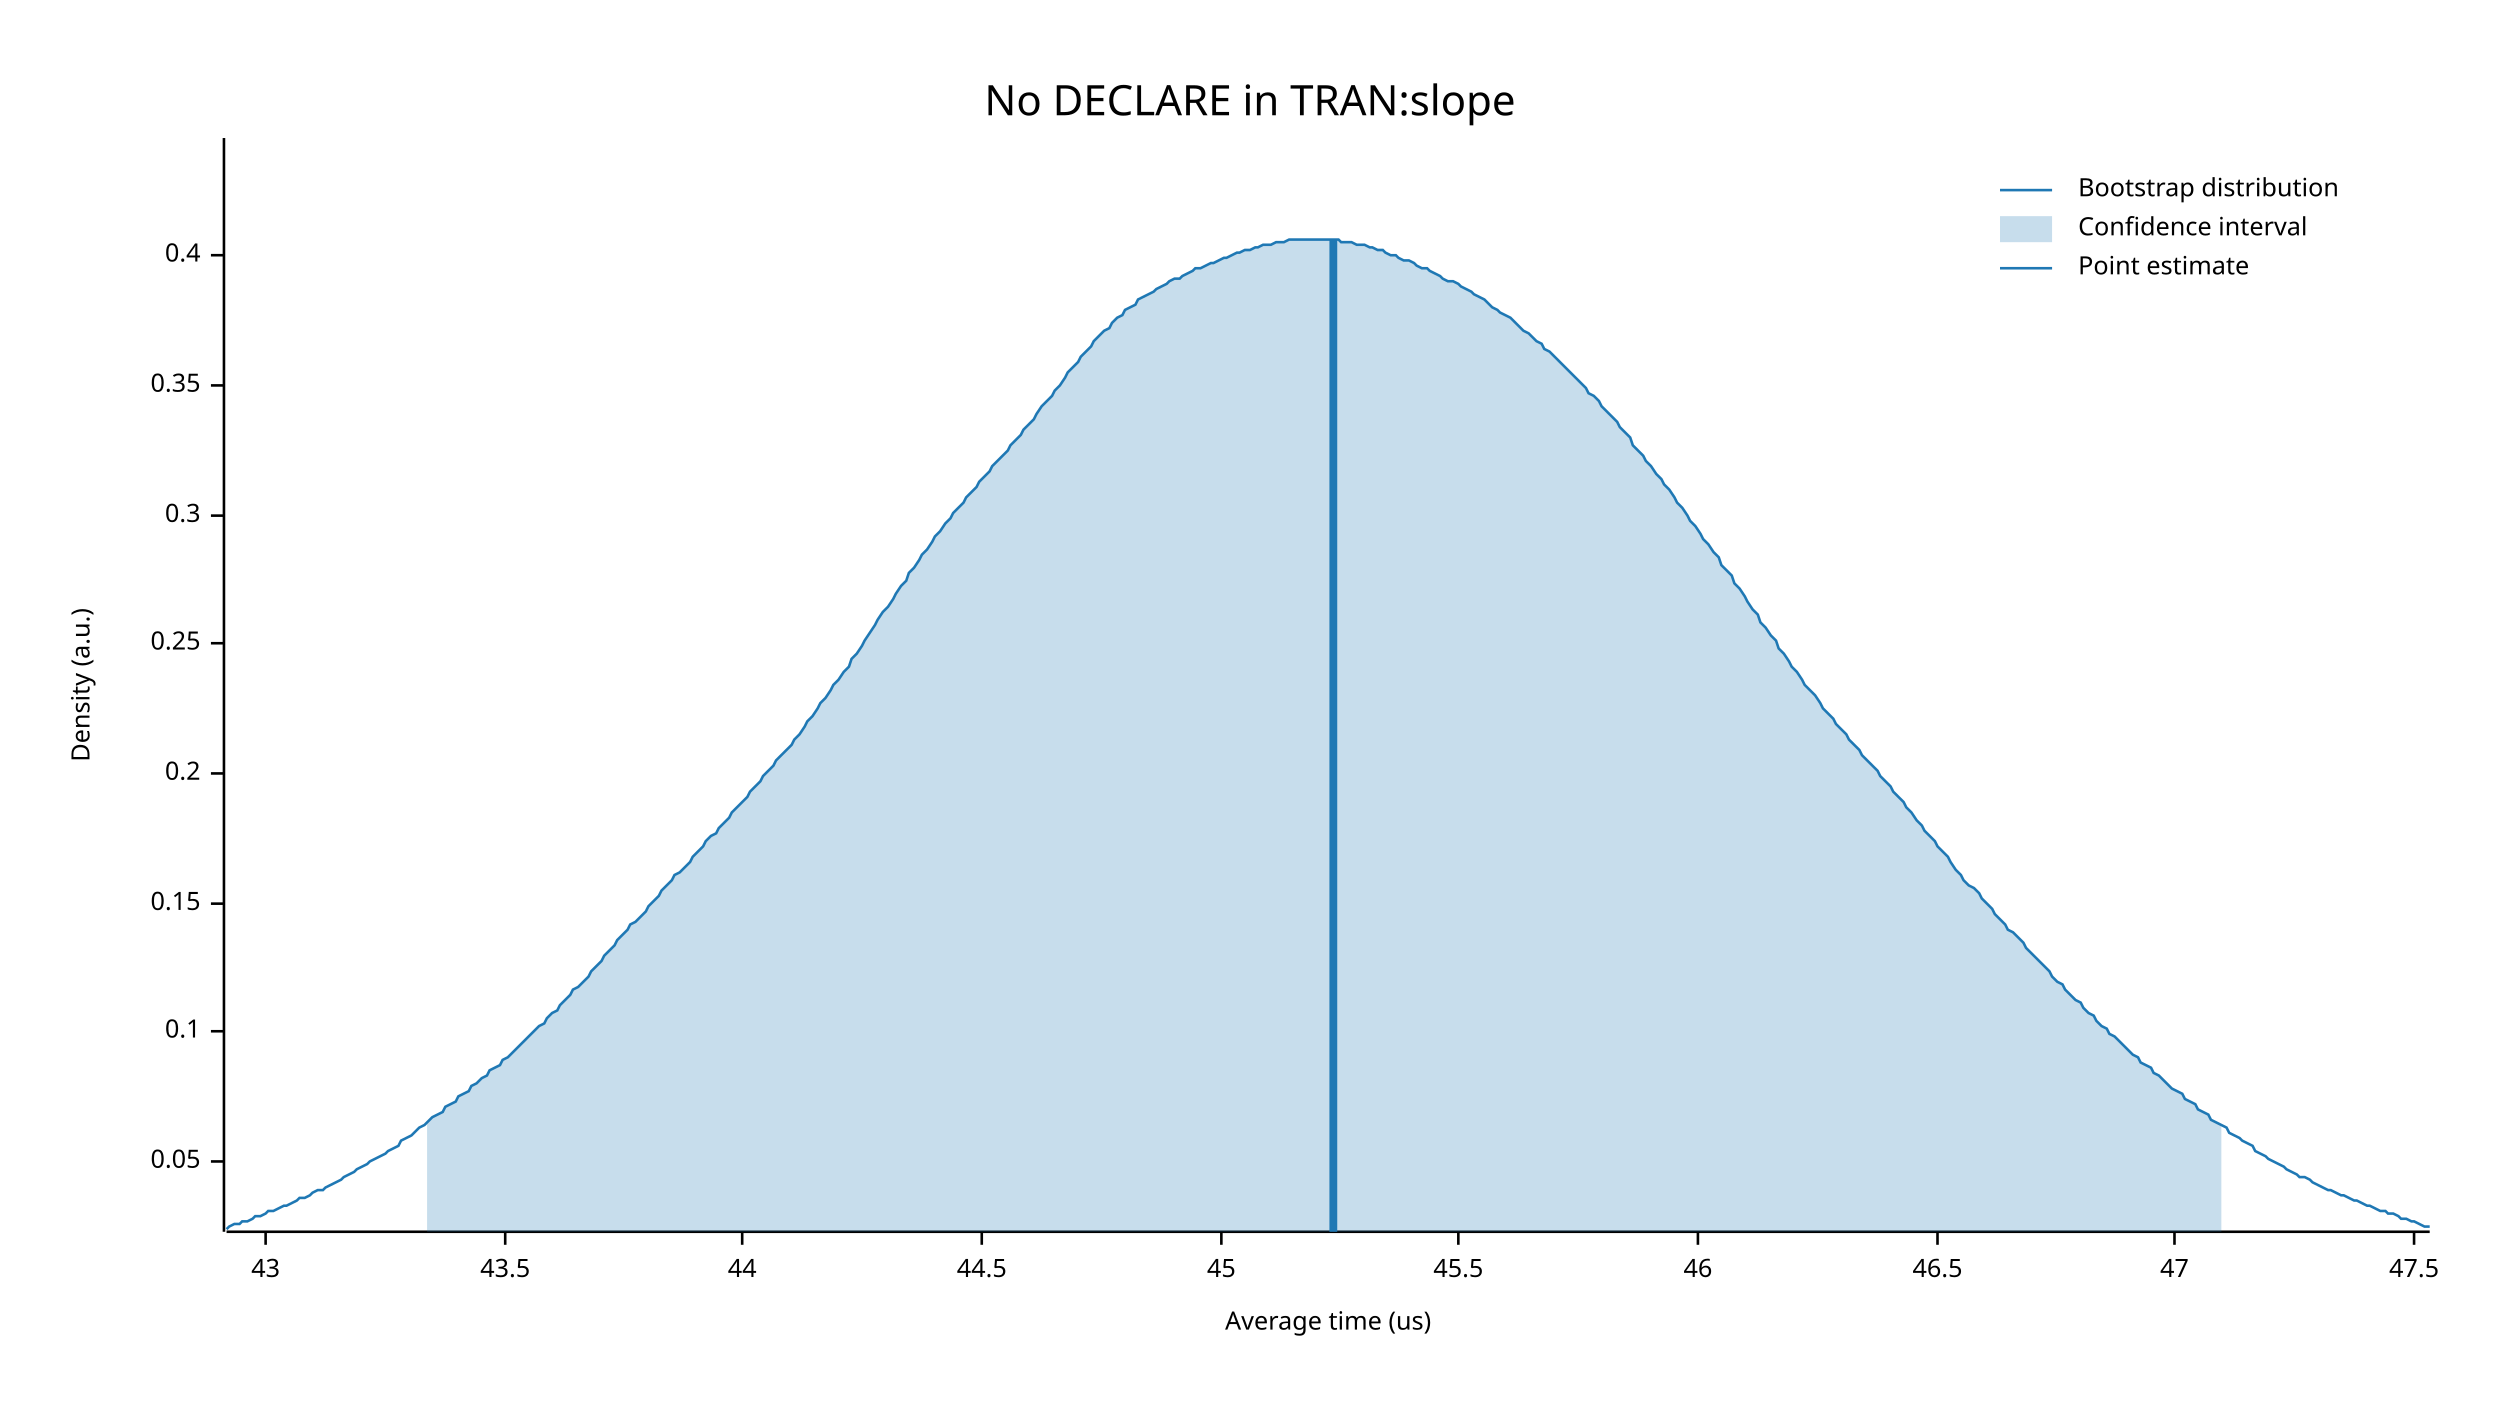
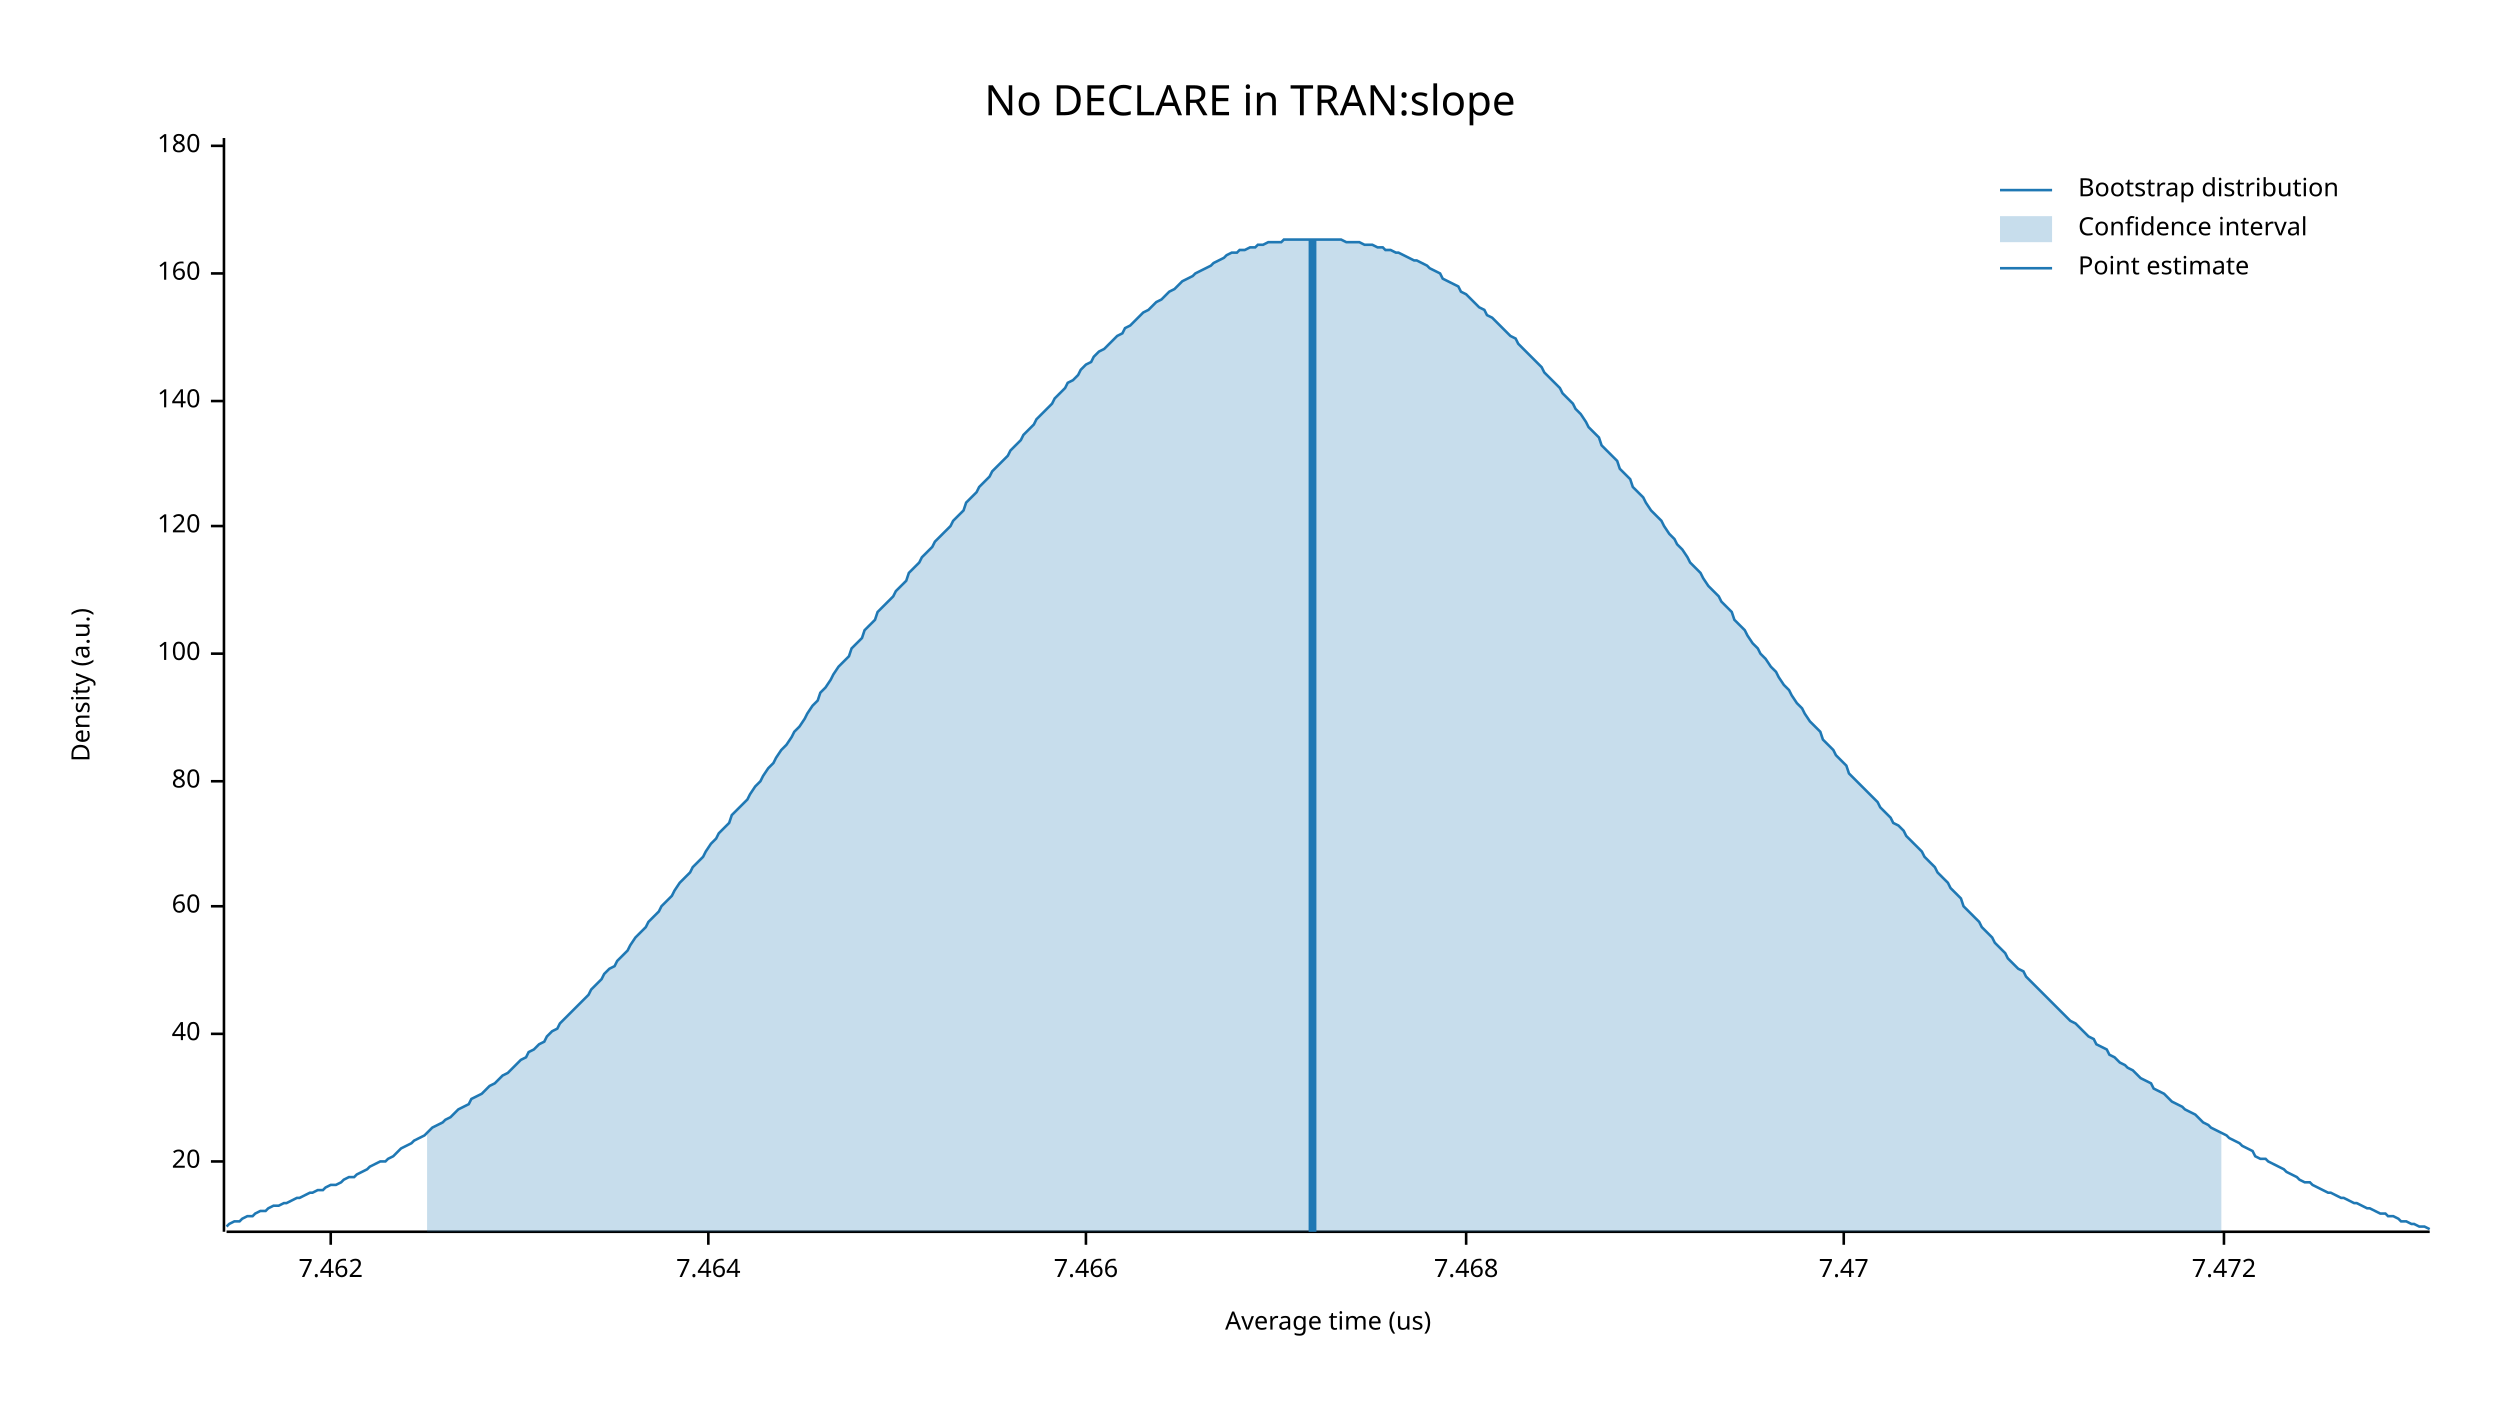
<svg xmlns="http://www.w3.org/2000/svg" width="960" height="540" viewBox="0 0 960 540">
  <text x="480" y="32" dy="0.76em" text-anchor="middle" font-family="sans-serif" font-size="16.129" opacity="1" fill="#000000">
No DECLARE in TRAN:slope
</text>
  <text x="27" y="263" dy="0.76em" text-anchor="middle" font-family="sans-serif" font-size="9.677" opacity="1" fill="#000000" transform="rotate(270, 27, 263)">
Density (a.u.)
</text>
  <text x="510" y="513" dy="-0.5ex" text-anchor="middle" font-family="sans-serif" font-size="9.677" opacity="1" fill="#000000">
Average time (us)
</text>
  <polyline fill="none" opacity="1" stroke="#000000" stroke-width="1" points="86,53 86,473 " />
  <text x="77" y="446" dy="0.5ex" text-anchor="end" font-family="sans-serif" font-size="9.677" opacity="1" fill="#000000">
- 0.05
+ 20
</text>
  <polyline fill="none" opacity="1" stroke="#000000" stroke-width="1" points="81,446 86,446 " />
-   <text x="77" y="396" dy="0.5ex" text-anchor="end" font-family="sans-serif" font-size="9.677" opacity="1" fill="#000000">
- 0.1
+   <text x="77" y="397" dy="0.5ex" text-anchor="end" font-family="sans-serif" font-size="9.677" opacity="1" fill="#000000">
+ 40
</text>
-   <polyline fill="none" opacity="1" stroke="#000000" stroke-width="1" points="81,396 86,396 " />
-   <text x="77" y="347" dy="0.5ex" text-anchor="end" font-family="sans-serif" font-size="9.677" opacity="1" fill="#000000">
- 0.15
+   <polyline fill="none" opacity="1" stroke="#000000" stroke-width="1" points="81,397 86,397 " />
+   <text x="77" y="348" dy="0.5ex" text-anchor="end" font-family="sans-serif" font-size="9.677" opacity="1" fill="#000000">
+ 60
</text>
-   <polyline fill="none" opacity="1" stroke="#000000" stroke-width="1" points="81,347 86,347 " />
-   <text x="77" y="297" dy="0.5ex" text-anchor="end" font-family="sans-serif" font-size="9.677" opacity="1" fill="#000000">
- 0.2
+   <polyline fill="none" opacity="1" stroke="#000000" stroke-width="1" points="81,348 86,348 " />
+   <text x="77" y="300" dy="0.5ex" text-anchor="end" font-family="sans-serif" font-size="9.677" opacity="1" fill="#000000">
+ 80
</text>
-   <polyline fill="none" opacity="1" stroke="#000000" stroke-width="1" points="81,297 86,297 " />
-   <text x="77" y="247" dy="0.5ex" text-anchor="end" font-family="sans-serif" font-size="9.677" opacity="1" fill="#000000">
- 0.25
+   <polyline fill="none" opacity="1" stroke="#000000" stroke-width="1" points="81,300 86,300 " />
+   <text x="77" y="251" dy="0.5ex" text-anchor="end" font-family="sans-serif" font-size="9.677" opacity="1" fill="#000000">
+ 100
</text>
-   <polyline fill="none" opacity="1" stroke="#000000" stroke-width="1" points="81,247 86,247 " />
-   <text x="77" y="198" dy="0.5ex" text-anchor="end" font-family="sans-serif" font-size="9.677" opacity="1" fill="#000000">
- 0.3
+   <polyline fill="none" opacity="1" stroke="#000000" stroke-width="1" points="81,251 86,251 " />
+   <text x="77" y="202" dy="0.5ex" text-anchor="end" font-family="sans-serif" font-size="9.677" opacity="1" fill="#000000">
+ 120
</text>
-   <polyline fill="none" opacity="1" stroke="#000000" stroke-width="1" points="81,198 86,198 " />
-   <text x="77" y="148" dy="0.5ex" text-anchor="end" font-family="sans-serif" font-size="9.677" opacity="1" fill="#000000">
- 0.35
+   <polyline fill="none" opacity="1" stroke="#000000" stroke-width="1" points="81,202 86,202 " />
+   <text x="77" y="154" dy="0.5ex" text-anchor="end" font-family="sans-serif" font-size="9.677" opacity="1" fill="#000000">
+ 140
</text>
-   <polyline fill="none" opacity="1" stroke="#000000" stroke-width="1" points="81,148 86,148 " />
-   <text x="77" y="98" dy="0.5ex" text-anchor="end" font-family="sans-serif" font-size="9.677" opacity="1" fill="#000000">
- 0.4
+   <polyline fill="none" opacity="1" stroke="#000000" stroke-width="1" points="81,154 86,154 " />
+   <text x="77" y="105" dy="0.5ex" text-anchor="end" font-family="sans-serif" font-size="9.677" opacity="1" fill="#000000">
+ 160
</text>
-   <polyline fill="none" opacity="1" stroke="#000000" stroke-width="1" points="81,98 86,98 " />
+   <polyline fill="none" opacity="1" stroke="#000000" stroke-width="1" points="81,105 86,105 " />
+   <text x="77" y="56" dy="0.5ex" text-anchor="end" font-family="sans-serif" font-size="9.677" opacity="1" fill="#000000">
+ 180
+ </text>
+   <polyline fill="none" opacity="1" stroke="#000000" stroke-width="1" points="81,56 86,56 " />
  <polyline fill="none" opacity="1" stroke="#000000" stroke-width="1" points="87,473 933,473 " />
-   <text x="102" y="483" dy="0.76em" text-anchor="middle" font-family="sans-serif" font-size="9.677" opacity="1" fill="#000000">
- 43
+   <text x="127" y="483" dy="0.76em" text-anchor="middle" font-family="sans-serif" font-size="9.677" opacity="1" fill="#000000">
+ 7.462
</text>
-   <polyline fill="none" opacity="1" stroke="#000000" stroke-width="1" points="102,473 102,478 " />
-   <text x="194" y="483" dy="0.76em" text-anchor="middle" font-family="sans-serif" font-size="9.677" opacity="1" fill="#000000">
- 43.5
+   <polyline fill="none" opacity="1" stroke="#000000" stroke-width="1" points="127,473 127,478 " />
+   <text x="272" y="483" dy="0.76em" text-anchor="middle" font-family="sans-serif" font-size="9.677" opacity="1" fill="#000000">
+ 7.464
</text>
-   <polyline fill="none" opacity="1" stroke="#000000" stroke-width="1" points="194,473 194,478 " />
-   <text x="285" y="483" dy="0.76em" text-anchor="middle" font-family="sans-serif" font-size="9.677" opacity="1" fill="#000000">
- 44
+   <polyline fill="none" opacity="1" stroke="#000000" stroke-width="1" points="272,473 272,478 " />
+   <text x="417" y="483" dy="0.76em" text-anchor="middle" font-family="sans-serif" font-size="9.677" opacity="1" fill="#000000">
+ 7.466
</text>
-   <polyline fill="none" opacity="1" stroke="#000000" stroke-width="1" points="285,473 285,478 " />
-   <text x="377" y="483" dy="0.76em" text-anchor="middle" font-family="sans-serif" font-size="9.677" opacity="1" fill="#000000">
- 44.5
+   <polyline fill="none" opacity="1" stroke="#000000" stroke-width="1" points="417,473 417,478 " />
+   <text x="563" y="483" dy="0.76em" text-anchor="middle" font-family="sans-serif" font-size="9.677" opacity="1" fill="#000000">
+ 7.468
</text>
-   <polyline fill="none" opacity="1" stroke="#000000" stroke-width="1" points="377,473 377,478 " />
-   <text x="469" y="483" dy="0.76em" text-anchor="middle" font-family="sans-serif" font-size="9.677" opacity="1" fill="#000000">
- 45
+   <polyline fill="none" opacity="1" stroke="#000000" stroke-width="1" points="563,473 563,478 " />
+   <text x="708" y="483" dy="0.76em" text-anchor="middle" font-family="sans-serif" font-size="9.677" opacity="1" fill="#000000">
+ 7.47
</text>
-   <polyline fill="none" opacity="1" stroke="#000000" stroke-width="1" points="469,473 469,478 " />
-   <text x="560" y="483" dy="0.76em" text-anchor="middle" font-family="sans-serif" font-size="9.677" opacity="1" fill="#000000">
- 45.5
+   <polyline fill="none" opacity="1" stroke="#000000" stroke-width="1" points="708,473 708,478 " />
+   <text x="854" y="483" dy="0.76em" text-anchor="middle" font-family="sans-serif" font-size="9.677" opacity="1" fill="#000000">
+ 7.472
</text>
-   <polyline fill="none" opacity="1" stroke="#000000" stroke-width="1" points="560,473 560,478 " />
-   <text x="652" y="483" dy="0.76em" text-anchor="middle" font-family="sans-serif" font-size="9.677" opacity="1" fill="#000000">
- 46
- </text>
-   <polyline fill="none" opacity="1" stroke="#000000" stroke-width="1" points="652,473 652,478 " />
-   <text x="744" y="483" dy="0.76em" text-anchor="middle" font-family="sans-serif" font-size="9.677" opacity="1" fill="#000000">
- 46.5
- </text>
-   <polyline fill="none" opacity="1" stroke="#000000" stroke-width="1" points="744,473 744,478 " />
-   <text x="835" y="483" dy="0.76em" text-anchor="middle" font-family="sans-serif" font-size="9.677" opacity="1" fill="#000000">
- 47
- </text>
-   <polyline fill="none" opacity="1" stroke="#000000" stroke-width="1" points="835,473 835,478 " />
-   <text x="927" y="483" dy="0.76em" text-anchor="middle" font-family="sans-serif" font-size="9.677" opacity="1" fill="#000000">
- 47.5
- </text>
-   <polyline fill="none" opacity="1" stroke="#000000" stroke-width="1" points="927,473 927,478 " />
-   <polyline fill="none" opacity="1" stroke="#1F78B4" stroke-width="1" points="87,472 88,471 90,470 92,470 93,469 95,469 97,468 98,467 100,467 102,466 103,465 105,465 107,464 109,463 110,463 112,462 114,461 115,460 117,460 119,459 120,458 122,457 124,457 125,456 127,455 129,454 131,453 132,452 134,451 136,450 137,449 139,448 141,447 142,446 144,445 146,444 148,443 149,442 151,441 153,440 154,438 156,437 158,436 159,435 161,433 163,432 164,431 166,429 168,428 170,427 171,425 173,424 175,423 176,421 178,420 180,419 181,417 183,416 185,414 187,413 188,411 190,410 192,409 193,407 195,406 197,404 198,403 200,401 202,399 203,398 205,396 207,394 209,393 210,391 212,389 214,388 215,386 217,384 219,382 220,380 222,379 224,377 226,375 227,373 229,371 231,369 232,367 234,365 236,363 237,361 239,359 241,357 242,355 244,354 246,352 248,350 249,348 251,346 253,344 254,342 256,340 258,338 259,336 261,335 263,333 265,331 266,329 268,327 270,325 271,323 273,321 275,320 276,318 278,316 280,314 281,312 283,310 285,308 287,306 288,304 290,302 292,300 293,298 295,296 297,294 298,292 300,290 302,288 304,286 305,284 307,282 309,279 310,277 312,275 314,272 315,270 317,268 319,265 320,263 322,261 324,258 326,256 327,253 329,251 331,248 332,246 334,243 336,240 337,238 339,235 341,233 343,230 344,228 346,225 348,223 349,220 351,218 353,215 354,213 356,211 358,208 359,206 361,204 363,201 365,199 366,197 368,195 370,193 371,191 373,189 375,187 376,185 378,183 380,181 381,179 383,177 385,175 387,173 388,171 390,169 392,167 393,165 395,163 397,161 398,159 400,156 402,154 404,152 405,150 407,148 409,145 410,143 412,141 414,139 415,137 417,135 419,133 420,131 422,129 424,127 426,126 427,124 429,122 431,121 432,119 434,118 436,117 437,115 439,114 441,113 443,112 444,111 446,110 448,109 449,108 451,107 453,107 454,106 456,105 458,104 459,103 461,103 463,102 465,101 466,101 468,100 470,99 471,99 473,98 475,97 476,97 478,96 480,96 482,95 483,95 485,94 487,94 488,94 490,93 492,93 493,93 495,92 497,92 498,92 500,92 502,92 504,92 505,92 507,92 509,92 510,92 512,92 514,92 515,93 517,93 519,93 521,94 522,94 524,94 526,95 527,95 529,96 531,96 532,97 534,98 536,98 537,99 539,100 541,100 543,101 544,102 546,103 548,103 549,104 551,105 553,106 554,107 556,108 558,108 560,109 561,110 563,111 565,112 566,113 568,114 570,115 571,116 573,118 575,119 576,120 578,121 580,122 582,124 583,125 585,127 587,128 588,129 590,131 592,132 593,134 595,135 597,137 599,139 600,140 602,142 604,144 605,145 607,147 609,149 610,151 612,152 614,154 615,156 617,158 619,160 621,162 622,164 624,166 626,168 627,171 629,173 631,175 632,177 634,179 636,182 638,184 639,186 641,188 643,191 644,193 646,195 648,198 649,200 651,202 653,205 654,207 656,209 658,212 660,214 661,217 663,219 665,221 666,224 668,226 670,229 671,231 673,234 675,236 676,239 678,241 680,244 682,246 683,249 685,251 687,254 688,256 690,258 692,261 693,263 695,265 697,267 699,270 700,272 702,274 704,276 705,278 707,280 709,282 710,284 712,286 714,288 715,290 717,292 719,294 721,296 722,298 724,300 726,302 727,304 729,306 731,308 732,310 734,312 736,315 738,317 739,319 741,321 743,323 744,325 746,327 748,329 749,331 751,334 753,336 754,338 756,340 758,341 760,343 761,345 763,347 765,349 766,351 768,353 770,355 771,357 773,358 775,360 777,362 778,364 780,366 782,368 783,369 785,371 787,373 788,375 790,377 792,378 793,380 795,382 797,384 799,385 800,387 802,389 804,390 805,392 807,394 809,395 810,397 812,398 814,400 816,402 817,403 819,405 821,406 822,408 824,409 826,410 827,412 829,413 831,415 832,416 834,418 836,419 838,420 839,422 841,423 843,424 844,426 846,427 848,428 849,430 851,431 853,432 855,433 856,435 858,436 860,437 861,438 863,439 865,440 866,442 868,443 870,444 871,445 873,446 875,447 877,448 878,449 880,450 882,451 883,452 885,452 887,453 888,454 890,455 892,456 894,457 895,457 897,458 899,459 900,459 902,460 904,461 905,461 907,462 909,463 910,463 912,464 914,465 916,465 917,466 919,466 921,467 922,468 924,468 926,469 927,469 929,470 931,471 933,471 " />
-   <polygon opacity="0.25" fill="#1F78B4" points="164,431 166,429 168,428 170,427 171,425 173,424 175,423 176,421 178,420 180,419 181,417 183,416 185,414 187,413 188,411 190,410 192,409 193,407 195,406 197,404 198,403 200,401 202,399 203,398 205,396 207,394 209,393 210,391 212,389 214,388 215,386 217,384 219,382 220,380 222,379 224,377 226,375 227,373 229,371 231,369 232,367 234,365 236,363 237,361 239,359 241,357 242,355 244,354 246,352 248,350 249,348 251,346 253,344 254,342 256,340 258,338 259,336 261,335 263,333 265,331 266,329 268,327 270,325 271,323 273,321 275,320 276,318 278,316 280,314 281,312 283,310 285,308 287,306 288,304 290,302 292,300 293,298 295,296 297,294 298,292 300,290 302,288 304,286 305,284 307,282 309,279 310,277 312,275 314,272 315,270 317,268 319,265 320,263 322,261 324,258 326,256 327,253 329,251 331,248 332,246 334,243 336,240 337,238 339,235 341,233 343,230 344,228 346,225 348,223 349,220 351,218 353,215 354,213 356,211 358,208 359,206 361,204 363,201 365,199 366,197 368,195 370,193 371,191 373,189 375,187 376,185 378,183 380,181 381,179 383,177 385,175 387,173 388,171 390,169 392,167 393,165 395,163 397,161 398,159 400,156 402,154 404,152 405,150 407,148 409,145 410,143 412,141 414,139 415,137 417,135 419,133 420,131 422,129 424,127 426,126 427,124 429,122 431,121 432,119 434,118 436,117 437,115 439,114 441,113 443,112 444,111 446,110 448,109 449,108 451,107 453,107 454,106 456,105 458,104 459,103 461,103 463,102 465,101 466,101 468,100 470,99 471,99 473,98 475,97 476,97 478,96 480,96 482,95 483,95 485,94 487,94 488,94 490,93 492,93 493,93 495,92 497,92 498,92 500,92 502,92 504,92 505,92 507,92 509,92 510,92 512,92 514,92 515,93 517,93 519,93 521,94 522,94 524,94 526,95 527,95 529,96 531,96 532,97 534,98 536,98 537,99 539,100 541,100 543,101 544,102 546,103 548,103 549,104 551,105 553,106 554,107 556,108 558,108 560,109 561,110 563,111 565,112 566,113 568,114 570,115 571,116 573,118 575,119 576,120 578,121 580,122 582,124 583,125 585,127 587,128 588,129 590,131 592,132 593,134 595,135 597,137 599,139 600,140 602,142 604,144 605,145 607,147 609,149 610,151 612,152 614,154 615,156 617,158 619,160 621,162 622,164 624,166 626,168 627,171 629,173 631,175 632,177 634,179 636,182 638,184 639,186 641,188 643,191 644,193 646,195 648,198 649,200 651,202 653,205 654,207 656,209 658,212 660,214 661,217 663,219 665,221 666,224 668,226 670,229 671,231 673,234 675,236 676,239 678,241 680,244 682,246 683,249 685,251 687,254 688,256 690,258 692,261 693,263 695,265 697,267 699,270 700,272 702,274 704,276 705,278 707,280 709,282 710,284 712,286 714,288 715,290 717,292 719,294 721,296 722,298 724,300 726,302 727,304 729,306 731,308 732,310 734,312 736,315 738,317 739,319 741,321 743,323 744,325 746,327 748,329 749,331 751,334 753,336 754,338 756,340 758,341 760,343 761,345 763,347 765,349 766,351 768,353 770,355 771,357 773,358 775,360 777,362 778,364 780,366 782,368 783,369 785,371 787,373 788,375 790,377 792,378 793,380 795,382 797,384 799,385 800,387 802,389 804,390 805,392 807,394 809,395 810,397 812,398 814,400 816,402 817,403 819,405 821,406 822,408 824,409 826,410 827,412 829,413 831,415 832,416 834,418 836,419 838,420 839,422 841,423 843,424 844,426 846,427 848,428 849,430 851,431 853,432 853,473 164,473 " />
-   <polyline fill="none" opacity="1" stroke="#1F78B4" stroke-width="3" points="512,473 512,92 " />
+   <polyline fill="none" opacity="1" stroke="#000000" stroke-width="1" points="854,473 854,478 " />
+   <polyline fill="none" opacity="1" stroke="#1F78B4" stroke-width="1" points="87,471 88,470 90,469 92,469 93,468 95,467 97,467 98,466 100,465 102,465 103,464 105,463 107,463 109,462 110,462 112,461 114,460 115,460 117,459 119,458 120,458 122,457 124,457 125,456 127,455 129,455 131,454 132,453 134,452 136,452 137,451 139,450 141,449 142,448 144,447 146,446 148,446 149,445 151,444 153,442 154,441 156,440 158,439 159,438 161,437 163,436 164,435 166,433 168,432 170,431 171,430 173,429 175,427 176,426 178,425 180,424 181,422 183,421 185,420 187,418 188,417 190,416 192,414 193,413 195,412 197,410 198,409 200,407 202,406 203,404 205,403 207,401 209,400 210,398 212,396 214,395 215,393 217,391 219,389 220,388 222,386 224,384 226,382 227,380 229,378 231,376 232,374 234,372 236,371 237,369 239,367 241,365 242,363 244,360 246,358 248,356 249,354 251,352 253,350 254,348 256,346 258,344 259,342 261,339 263,337 265,335 266,333 268,331 270,329 271,327 273,324 275,322 276,320 278,318 280,316 281,313 283,311 285,309 287,307 288,305 290,302 292,300 293,298 295,295 297,293 298,291 300,288 302,286 304,283 305,281 307,279 309,276 310,274 312,271 314,269 315,266 317,264 319,261 320,259 322,256 324,254 326,252 327,249 329,247 331,245 332,242 334,240 336,238 337,235 339,233 341,231 343,229 344,227 346,225 348,223 349,220 351,218 353,216 354,214 356,212 358,210 359,208 361,206 363,204 365,202 366,200 368,198 370,196 371,193 373,191 375,189 376,187 378,185 380,183 381,181 383,179 385,177 387,175 388,173 390,171 392,169 393,167 395,165 397,163 398,161 400,159 402,157 404,155 405,153 407,151 409,149 410,147 412,146 414,144 415,142 417,140 419,139 420,137 422,135 424,134 426,132 427,131 429,129 431,128 432,126 434,125 436,123 437,122 439,120 441,119 443,117 444,116 446,115 448,113 449,112 451,111 453,109 454,108 456,107 458,106 459,105 461,104 463,103 465,102 466,101 468,100 470,99 471,98 473,97 475,97 476,96 478,96 480,95 482,95 483,94 485,94 487,93 488,93 490,93 492,93 493,92 495,92 497,92 498,92 500,92 502,92 504,92 505,92 507,92 509,92 510,92 512,92 514,92 515,92 517,93 519,93 521,93 522,93 524,94 526,94 527,94 529,95 531,95 532,96 534,96 536,97 537,97 539,98 541,99 543,100 544,100 546,101 548,102 549,103 551,104 553,105 554,107 556,108 558,109 560,110 561,112 563,113 565,115 566,116 568,118 570,119 571,121 573,122 575,124 576,125 578,127 580,129 582,130 583,132 585,134 587,136 588,137 590,139 592,141 593,143 595,145 597,147 599,149 600,151 602,153 604,155 605,157 607,159 609,162 610,164 612,166 614,168 615,171 617,173 619,175 621,177 622,180 624,182 626,184 627,187 629,189 631,191 632,193 634,196 636,198 638,200 639,202 641,205 643,207 644,209 646,211 648,214 649,216 651,218 653,220 654,222 656,225 658,227 660,229 661,231 663,233 665,235 666,238 668,240 670,242 671,244 673,247 675,249 676,251 678,253 680,256 682,258 683,260 685,263 687,265 688,267 690,270 692,272 693,274 695,277 697,279 699,281 700,284 702,286 704,288 705,290 707,292 709,294 710,297 712,299 714,301 715,302 717,304 719,306 721,308 722,310 724,312 726,314 727,316 729,317 731,319 732,321 734,323 736,325 738,327 739,329 741,331 743,333 744,335 746,337 748,339 749,341 751,343 753,345 754,348 756,350 758,352 760,354 761,356 763,358 765,360 766,362 768,364 770,366 771,368 773,370 775,372 777,373 778,375 780,377 782,379 783,380 785,382 787,384 788,385 790,387 792,389 793,390 795,392 797,393 799,395 800,396 802,398 804,399 805,401 807,402 809,403 810,405 812,406 814,408 816,409 817,410 819,411 821,413 822,414 824,415 826,416 827,418 829,419 831,420 832,421 834,423 836,424 838,425 839,426 841,427 843,428 844,429 846,431 848,432 849,433 851,434 853,435 855,436 856,437 858,438 860,439 861,440 863,441 865,442 866,444 868,445 870,445 871,446 873,447 875,448 877,449 878,450 880,451 882,452 883,453 885,454 887,454 888,455 890,456 892,457 894,458 895,458 897,459 899,460 900,460 902,461 904,462 905,462 907,463 909,464 910,464 912,465 914,466 916,466 917,467 919,467 921,468 922,469 924,469 926,470 927,470 929,471 931,471 933,472 " />
+   <polygon opacity="0.25" fill="#1F78B4" points="164,435 166,433 168,432 170,431 171,430 173,429 175,427 176,426 178,425 180,424 181,422 183,421 185,420 187,418 188,417 190,416 192,414 193,413 195,412 197,410 198,409 200,407 202,406 203,404 205,403 207,401 209,400 210,398 212,396 214,395 215,393 217,391 219,389 220,388 222,386 224,384 226,382 227,380 229,378 231,376 232,374 234,372 236,371 237,369 239,367 241,365 242,363 244,360 246,358 248,356 249,354 251,352 253,350 254,348 256,346 258,344 259,342 261,339 263,337 265,335 266,333 268,331 270,329 271,327 273,324 275,322 276,320 278,318 280,316 281,313 283,311 285,309 287,307 288,305 290,302 292,300 293,298 295,295 297,293 298,291 300,288 302,286 304,283 305,281 307,279 309,276 310,274 312,271 314,269 315,266 317,264 319,261 320,259 322,256 324,254 326,252 327,249 329,247 331,245 332,242 334,240 336,238 337,235 339,233 341,231 343,229 344,227 346,225 348,223 349,220 351,218 353,216 354,214 356,212 358,210 359,208 361,206 363,204 365,202 366,200 368,198 370,196 371,193 373,191 375,189 376,187 378,185 380,183 381,181 383,179 385,177 387,175 388,173 390,171 392,169 393,167 395,165 397,163 398,161 400,159 402,157 404,155 405,153 407,151 409,149 410,147 412,146 414,144 415,142 417,140 419,139 420,137 422,135 424,134 426,132 427,131 429,129 431,128 432,126 434,125 436,123 437,122 439,120 441,119 443,117 444,116 446,115 448,113 449,112 451,111 453,109 454,108 456,107 458,106 459,105 461,104 463,103 465,102 466,101 468,100 470,99 471,98 473,97 475,97 476,96 478,96 480,95 482,95 483,94 485,94 487,93 488,93 490,93 492,93 493,92 495,92 497,92 498,92 500,92 502,92 504,92 505,92 507,92 509,92 510,92 512,92 514,92 515,92 517,93 519,93 521,93 522,93 524,94 526,94 527,94 529,95 531,95 532,96 534,96 536,97 537,97 539,98 541,99 543,100 544,100 546,101 548,102 549,103 551,104 553,105 554,107 556,108 558,109 560,110 561,112 563,113 565,115 566,116 568,118 570,119 571,121 573,122 575,124 576,125 578,127 580,129 582,130 583,132 585,134 587,136 588,137 590,139 592,141 593,143 595,145 597,147 599,149 600,151 602,153 604,155 605,157 607,159 609,162 610,164 612,166 614,168 615,171 617,173 619,175 621,177 622,180 624,182 626,184 627,187 629,189 631,191 632,193 634,196 636,198 638,200 639,202 641,205 643,207 644,209 646,211 648,214 649,216 651,218 653,220 654,222 656,225 658,227 660,229 661,231 663,233 665,235 666,238 668,240 670,242 671,244 673,247 675,249 676,251 678,253 680,256 682,258 683,260 685,263 687,265 688,267 690,270 692,272 693,274 695,277 697,279 699,281 700,284 702,286 704,288 705,290 707,292 709,294 710,297 712,299 714,301 715,302 717,304 719,306 721,308 722,310 724,312 726,314 727,316 729,317 731,319 732,321 734,323 736,325 738,327 739,329 741,331 743,333 744,335 746,337 748,339 749,341 751,343 753,345 754,348 756,350 758,352 760,354 761,356 763,358 765,360 766,362 768,364 770,366 771,368 773,370 775,372 777,373 778,375 780,377 782,379 783,380 785,382 787,384 788,385 790,387 792,389 793,390 795,392 797,393 799,395 800,396 802,398 804,399 805,401 807,402 809,403 810,405 812,406 814,408 816,409 817,410 819,411 821,413 822,414 824,415 826,416 827,418 829,419 831,420 832,421 834,423 836,424 838,425 839,426 841,427 843,428 844,429 846,431 848,432 849,433 851,434 853,435 853,473 164,473 " />
+   <polyline fill="none" opacity="1" stroke="#1F78B4" stroke-width="3" points="504,473 504,92 " />
  <text x="798" y="68" dy="0.76em" text-anchor="start" font-family="sans-serif" font-size="9.677" opacity="1" fill="#000000">
Bootstrap distribution
</text>
  <text x="798" y="83" dy="0.76em" text-anchor="start" font-family="sans-serif" font-size="9.677" opacity="1" fill="#000000">
Confidence interval
</text>
  <text x="798" y="98" dy="0.76em" text-anchor="start" font-family="sans-serif" font-size="9.677" opacity="1" fill="#000000">
Point estimate
</text>
  <polyline fill="none" opacity="1" stroke="#1F78B4" stroke-width="1" points="768,73 788,73 " />
  <rect x="768" y="83" width="20" height="10" opacity="0.25" fill="#1F78B4" stroke="none" />
  <polyline fill="none" opacity="1" stroke="#1F78B4" stroke-width="1" points="768,103 788,103 " />
</svg>
